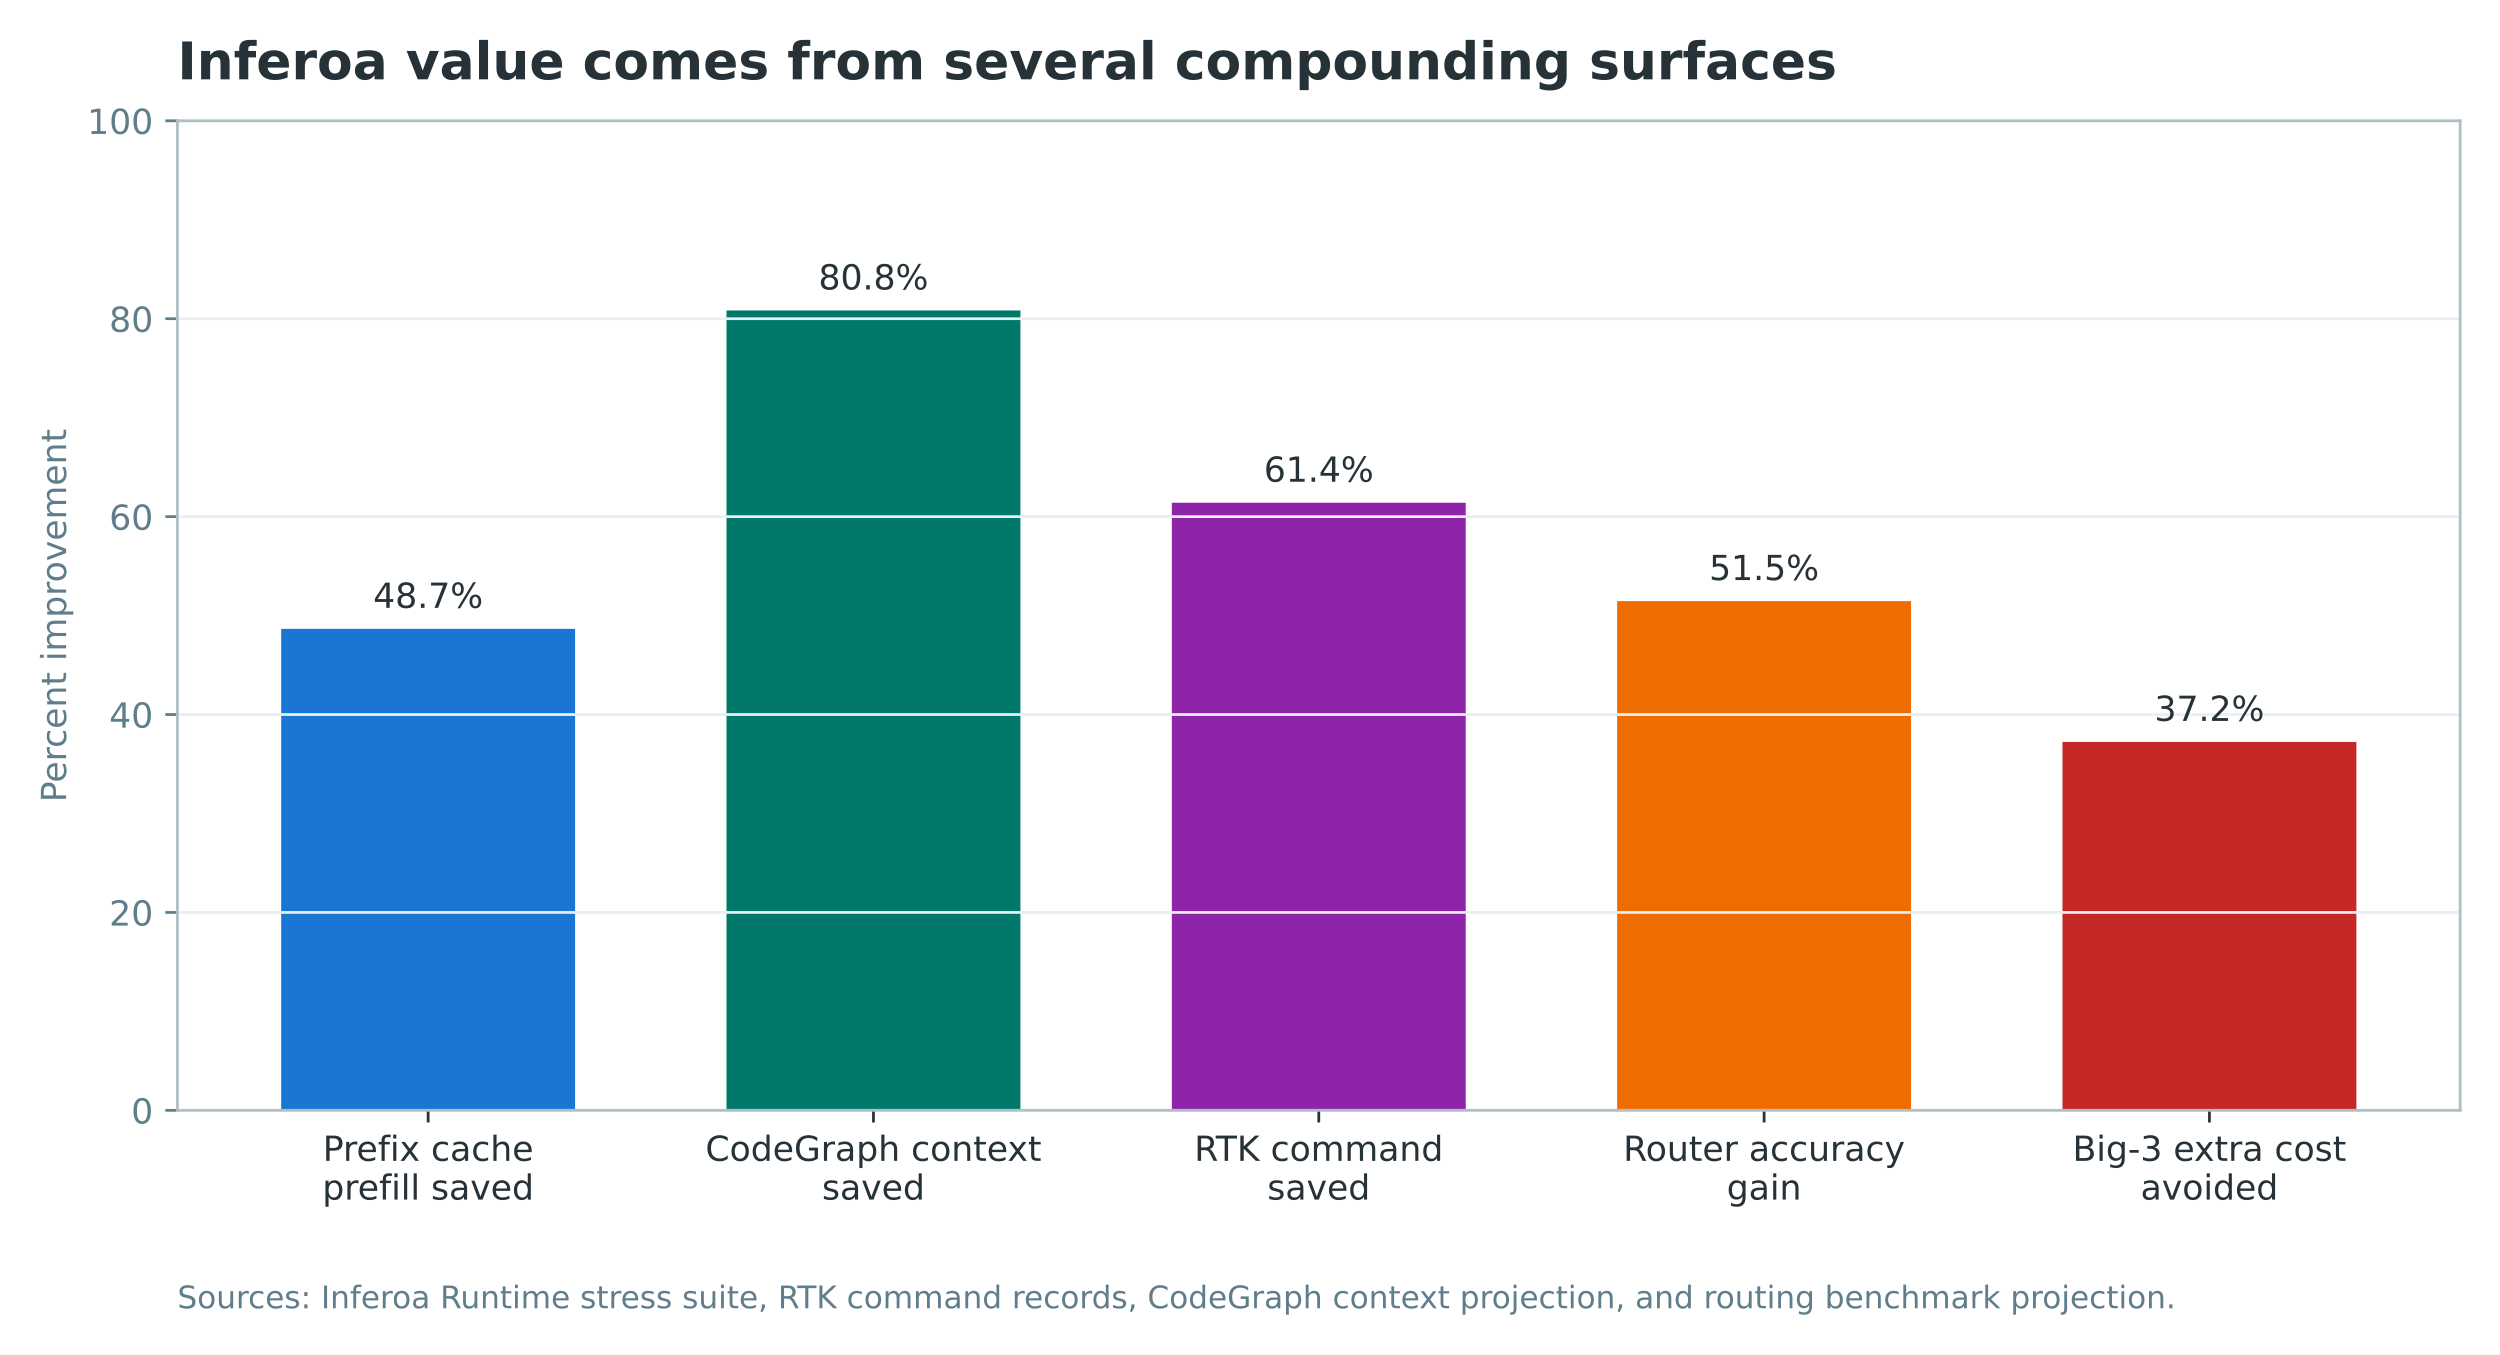
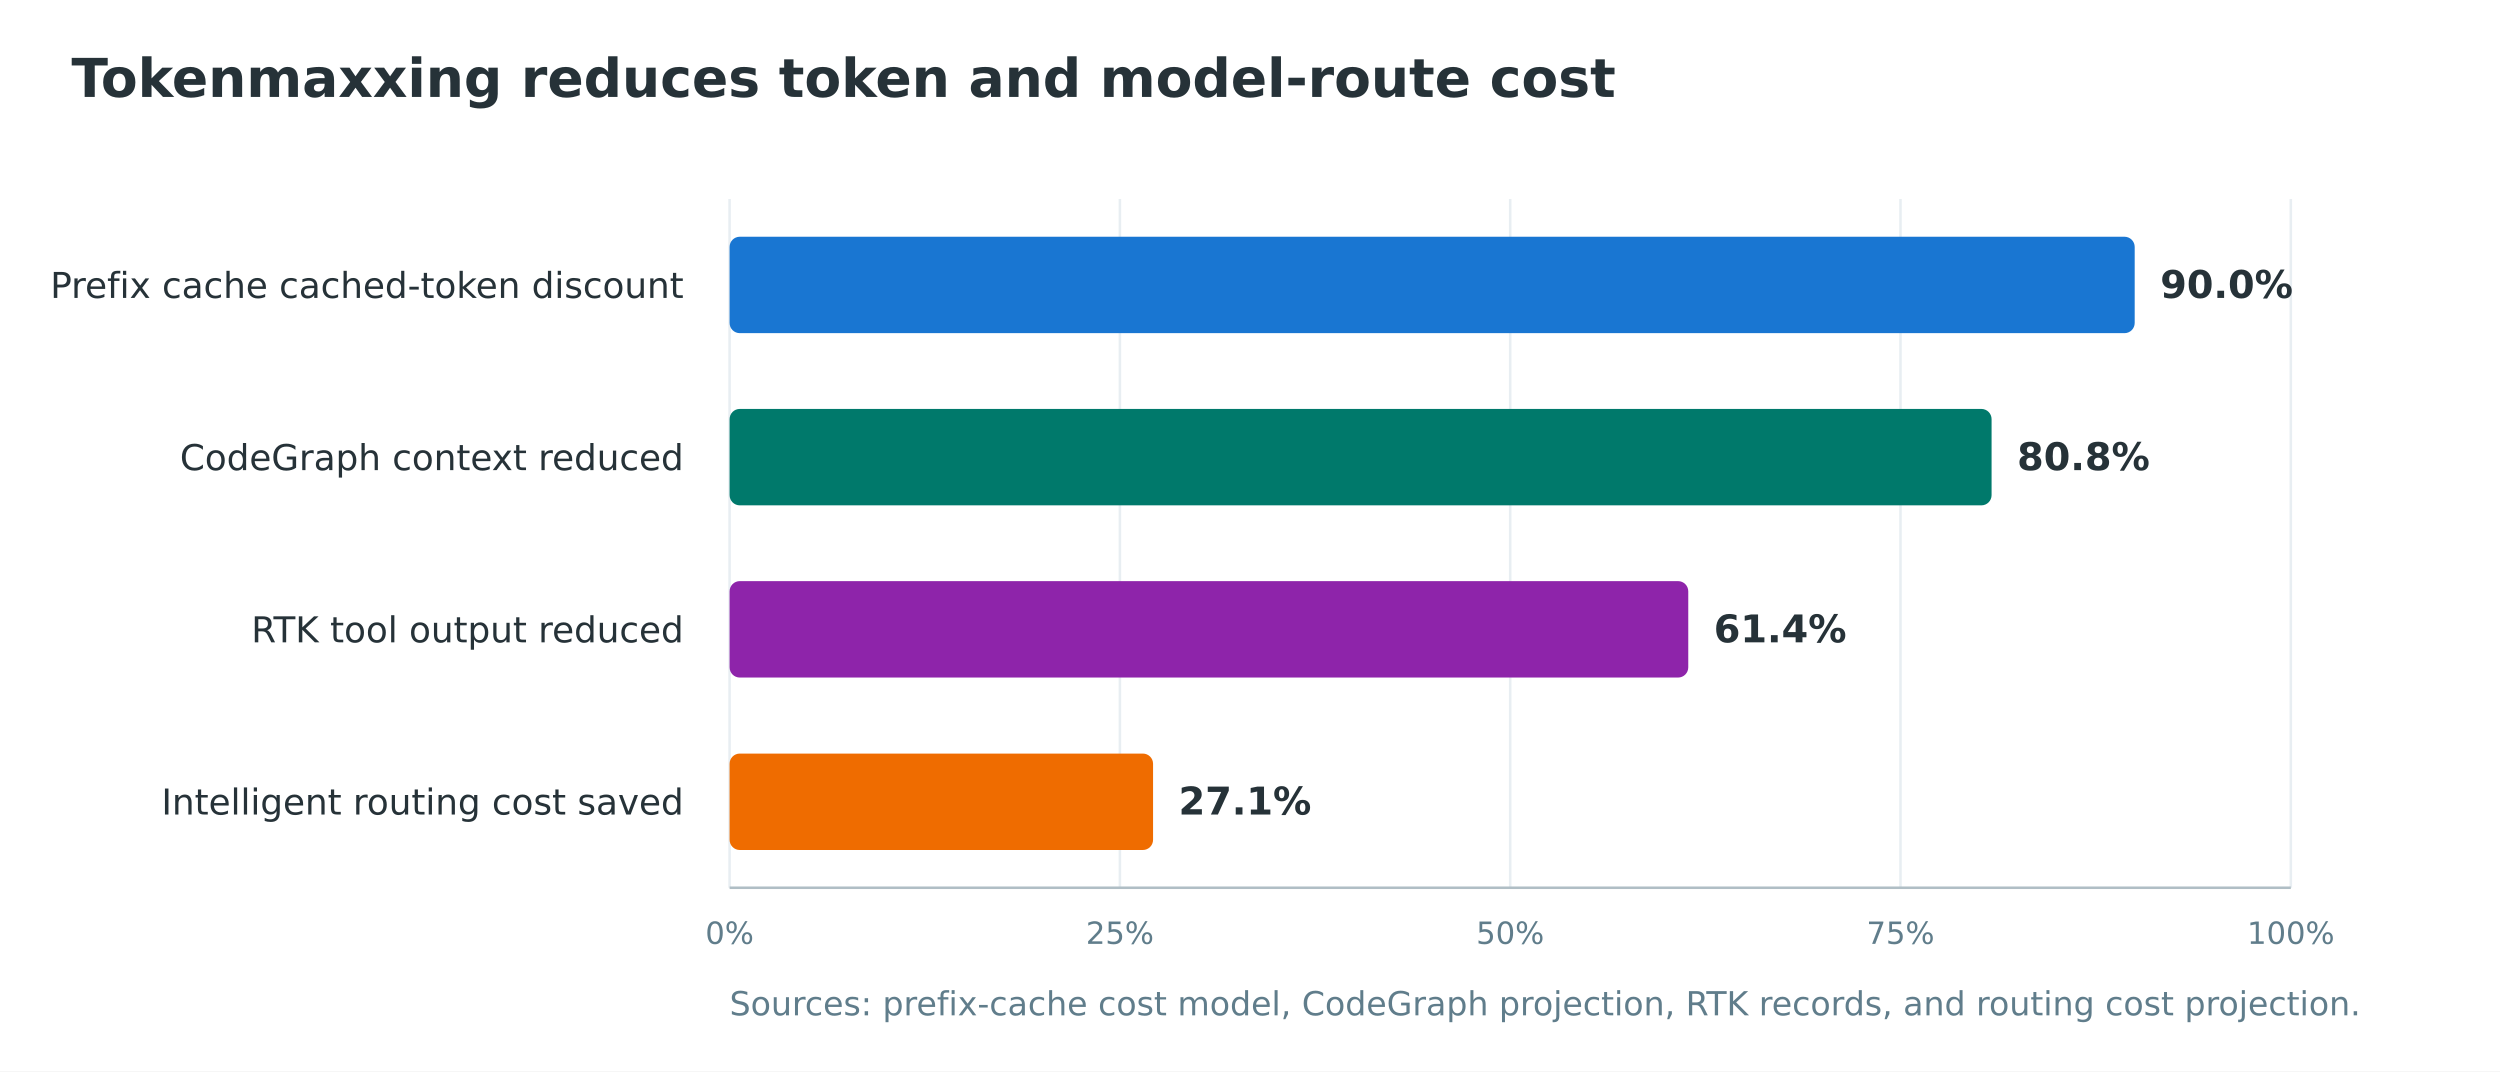
- <svg xmlns="http://www.w3.org/2000/svg" xmlns:xlink="http://www.w3.org/1999/xlink" width="722.64pt" height="391.552pt" viewBox="0 0 722.64 391.552" version="1.1">
-   <defs>
-     <style type="text/css">*{stroke-linejoin: round; stroke-linecap: butt}</style>
-   </defs>
-   <g id="figure_1">
-     <g id="patch_1">
-       <path d="M 0 391.552 L 722.64 391.552 L 722.64 -0 L 0 -0 z " style="fill: #ffffff" />
-     </g>
-     <g id="axes_1">
-       <g id="patch_2">
-         <path d="M 51.286 320.953 L 711.12 320.953 L 711.12 34.918 L 51.286 34.918 z " style="fill: #ffffff" />
-       </g>
-       <g id="patch_3">
-         <path d="M 81.278 320.953 L 166.235 320.953 L 166.235 181.783 L 81.278 181.783 z " clip-path="url(#p238f5746de)" style="fill: #1976d2" />
-       </g>
-       <g id="patch_4">
-         <path d="M 210.001 320.953 L 294.958 320.953 L 294.958 89.751 L 210.001 89.751 z " clip-path="url(#p238f5746de)" style="fill: #00796b" />
-       </g>
-       <g id="patch_5">
-         <path d="M 338.724 320.953 L 423.681 320.953 L 423.681 145.323 L 338.724 145.323 z " clip-path="url(#p238f5746de)" style="fill: #8e24aa" />
-       </g>
-       <g id="patch_6">
-         <path d="M 467.447 320.953 L 552.404 320.953 L 552.404 173.757 L 467.447 173.757 z " clip-path="url(#p238f5746de)" style="fill: #ef6c00" />
-       </g>
-       <g id="patch_7">
-         <path d="M 596.17 320.953 L 681.127 320.953 L 681.127 214.465 L 596.17 214.465 z " clip-path="url(#p238f5746de)" style="fill: #c62828" />
-       </g>
-       <g id="matplotlib.axis_1">
-         <g id="xtick_1">
-           <g id="line2d_1">
-             <defs>
-               <path id="mc662c2ffd4" d="M 0 0 L 0 3.5 " style="stroke: #263238; stroke-width: 0.8" />
-             </defs>
-             <g>
-               <use xlink:href="#mc662c2ffd4" x="123.757" y="320.953" style="fill: #263238; stroke: #263238; stroke-width: 0.8" />
-             </g>
-           </g>
-           <g id="text_1">
-             <text style="font-size: 10px; font-family: 'DejaVu Sans'; fill: #263238" transform="translate(93.30431 335.5517)">Prefix cache</text>
-             <text style="font-size: 10px; font-family: 'DejaVu Sans'; fill: #263238" transform="translate(93.16759 346.7495)">prefill saved</text>
-           </g>
-         </g>
-         <g id="xtick_2">
-           <g id="line2d_2">
-             <g>
-               <use xlink:href="#mc662c2ffd4" x="252.48" y="320.953" style="fill: #263238; stroke: #263238; stroke-width: 0.8" />
-             </g>
-           </g>
-           <g id="text_2">
-             <text style="font-size: 10px; font-family: 'DejaVu Sans'; fill: #263238" transform="translate(203.9062 335.5517)">CodeGraph context</text>
-             <text style="font-size: 10px; font-family: 'DejaVu Sans'; fill: #263238" transform="translate(237.6007 346.7495)">saved</text>
-           </g>
-         </g>
-         <g id="xtick_3">
-           <g id="line2d_3">
-             <g>
-               <use xlink:href="#mc662c2ffd4" x="381.203" y="320.953" style="fill: #263238; stroke: #263238; stroke-width: 0.8" />
-             </g>
-           </g>
-           <g id="text_3">
-             <text style="font-size: 10px; font-family: 'DejaVu Sans'; fill: #263238" transform="translate(345.2127 335.5517)">RTK command</text>
-             <text style="font-size: 10px; font-family: 'DejaVu Sans'; fill: #263238" transform="translate(366.3237 346.7495)">saved</text>
-           </g>
-         </g>
-         <g id="xtick_4">
-           <g id="line2d_4">
-             <g>
-               <use xlink:href="#mc662c2ffd4" x="509.926" y="320.953" style="fill: #263238; stroke: #263238; stroke-width: 0.8" />
-             </g>
-           </g>
-           <g id="text_4">
-             <text style="font-size: 10px; font-family: 'DejaVu Sans'; fill: #263238" transform="translate(469.2076 335.5517)">Router accuracy</text>
-             <text style="font-size: 10px; font-family: 'DejaVu Sans'; fill: #263238" transform="translate(499.1294 346.7495)">gain</text>
-           </g>
-         </g>
-         <g id="xtick_5">
-           <g id="line2d_5">
-             <g>
-               <use xlink:href="#mc662c2ffd4" x="638.648" y="320.953" style="fill: #263238; stroke: #263238; stroke-width: 0.8" />
-             </g>
-           </g>
-           <g id="text_5">
-             <text style="font-size: 10px; font-family: 'DejaVu Sans'; fill: #263238" transform="translate(599.0899 335.5517)">Big-3 extra cost</text>
-             <text style="font-size: 10px; font-family: 'DejaVu Sans'; fill: #263238" transform="translate(618.7516 346.7495)">avoided</text>
-           </g>
-         </g>
-       </g>
-       <g id="matplotlib.axis_2">
-         <g id="ytick_1">
-           <g id="line2d_6">
-             <path d="M 51.286 320.953 L 711.12 320.953 " clip-path="url(#p238f5746de)" style="fill: none; stroke: #e8eef2; stroke-width: 0.8; stroke-linecap: square" />
-           </g>
-           <g id="line2d_7">
-             <defs>
-               <path id="m135768b59b" d="M 0 0 L -3.5 0 " style="stroke: #607d8b; stroke-width: 0.8" />
-             </defs>
-             <g>
-               <use xlink:href="#m135768b59b" x="51.286" y="320.953" style="fill: #607d8b; stroke: #607d8b; stroke-width: 0.8" />
-             </g>
-           </g>
-           <g id="text_6">
-             <text style="font-size: 10px; font-family: 'DejaVu Sans'; text-anchor: end; fill: #607d8b" x="44.286" y="324.753" transform="rotate(-0 44.28563 324.7525)">0</text>
-           </g>
-         </g>
-         <g id="ytick_2">
-           <g id="line2d_8">
-             <path d="M 51.286 263.746 L 711.12 263.746 " clip-path="url(#p238f5746de)" style="fill: none; stroke: #e8eef2; stroke-width: 0.8; stroke-linecap: square" />
-           </g>
-           <g id="line2d_9">
-             <g>
-               <use xlink:href="#m135768b59b" x="51.286" y="263.746" style="fill: #607d8b; stroke: #607d8b; stroke-width: 0.8" />
-             </g>
-           </g>
-           <g id="text_7">
-             <text style="font-size: 10px; font-family: 'DejaVu Sans'; text-anchor: end; fill: #607d8b" x="44.286" y="267.545" transform="rotate(-0 44.28563 267.5454)">20</text>
-           </g>
-         </g>
-         <g id="ytick_3">
-           <g id="line2d_10">
-             <path d="M 51.286 206.539 L 711.12 206.539 " clip-path="url(#p238f5746de)" style="fill: none; stroke: #e8eef2; stroke-width: 0.8; stroke-linecap: square" />
-           </g>
-           <g id="line2d_11">
-             <g>
-               <use xlink:href="#m135768b59b" x="51.286" y="206.539" style="fill: #607d8b; stroke: #607d8b; stroke-width: 0.8" />
-             </g>
-           </g>
-           <g id="text_8">
-             <text style="font-size: 10px; font-family: 'DejaVu Sans'; text-anchor: end; fill: #607d8b" x="44.286" y="210.338" transform="rotate(-0 44.28563 210.3383)">40</text>
-           </g>
-         </g>
-         <g id="ytick_4">
-           <g id="line2d_12">
-             <path d="M 51.286 149.332 L 711.12 149.332 " clip-path="url(#p238f5746de)" style="fill: none; stroke: #e8eef2; stroke-width: 0.8; stroke-linecap: square" />
-           </g>
-           <g id="line2d_13">
-             <g>
-               <use xlink:href="#m135768b59b" x="51.286" y="149.332" style="fill: #607d8b; stroke: #607d8b; stroke-width: 0.8" />
-             </g>
-           </g>
-           <g id="text_9">
-             <text style="font-size: 10px; font-family: 'DejaVu Sans'; text-anchor: end; fill: #607d8b" x="44.286" y="153.131" transform="rotate(-0 44.28563 153.1311)">60</text>
-           </g>
-         </g>
-         <g id="ytick_5">
-           <g id="line2d_14">
-             <path d="M 51.286 92.125 L 711.12 92.125 " clip-path="url(#p238f5746de)" style="fill: none; stroke: #e8eef2; stroke-width: 0.8; stroke-linecap: square" />
-           </g>
-           <g id="line2d_15">
-             <g>
-               <use xlink:href="#m135768b59b" x="51.286" y="92.125" style="fill: #607d8b; stroke: #607d8b; stroke-width: 0.8" />
-             </g>
-           </g>
-           <g id="text_10">
-             <text style="font-size: 10px; font-family: 'DejaVu Sans'; text-anchor: end; fill: #607d8b" x="44.286" y="95.924" transform="rotate(-0 44.28563 95.924)">80</text>
-           </g>
-         </g>
-         <g id="ytick_6">
-           <g id="line2d_16">
-             <path d="M 51.286 34.918 L 711.12 34.918 " clip-path="url(#p238f5746de)" style="fill: none; stroke: #e8eef2; stroke-width: 0.8; stroke-linecap: square" />
-           </g>
-           <g id="line2d_17">
-             <g>
-               <use xlink:href="#m135768b59b" x="51.286" y="34.918" style="fill: #607d8b; stroke: #607d8b; stroke-width: 0.8" />
-             </g>
-           </g>
-           <g id="text_11">
-             <text style="font-size: 10px; font-family: 'DejaVu Sans'; text-anchor: end; fill: #607d8b" x="44.286" y="38.717" transform="rotate(-0 44.28563 38.71688)">100</text>
-           </g>
-         </g>
-         <g id="text_12">
-           <text style="font-size: 10px; font-family: 'DejaVu Sans'; text-anchor: middle; fill: #607d8b" x="19.118" y="177.935" transform="rotate(-90 19.11844 177.9355)">Percent improvement</text>
-         </g>
-       </g>
-       <g id="patch_8">
-         <path d="M 51.286 320.953 L 51.286 34.918 " style="fill: none; stroke: #b0bec5; stroke-width: 0.8; stroke-linejoin: miter; stroke-linecap: square" />
-       </g>
-       <g id="patch_9">
-         <path d="M 711.12 320.953 L 711.12 34.918 " style="fill: none; stroke: #b0bec5; stroke-width: 0.8; stroke-linejoin: miter; stroke-linecap: square" />
-       </g>
-       <g id="patch_10">
-         <path d="M 51.286 320.953 L 711.12 320.953 " style="fill: none; stroke: #b0bec5; stroke-width: 0.8; stroke-linejoin: miter; stroke-linecap: square" />
-       </g>
-       <g id="patch_11">
-         <path d="M 51.286 34.918 L 711.12 34.918 " style="fill: none; stroke: #b0bec5; stroke-width: 0.8; stroke-linejoin: miter; stroke-linecap: square" />
-       </g>
-       <g id="text_13">
-         <text style="font-size: 10px; font-family: 'DejaVu Sans'; text-anchor: middle; fill: #263238" x="123.757" y="175.703" transform="rotate(-0 123.7567 175.7034)">48.7%</text>
-       </g>
-       <g id="text_14">
-         <text style="font-size: 10px; font-family: 'DejaVu Sans'; text-anchor: middle; fill: #263238" x="252.48" y="83.672" transform="rotate(-0 252.4796 83.67172)">80.8%</text>
-       </g>
-       <g id="text_15">
-         <text style="font-size: 10px; font-family: 'DejaVu Sans'; text-anchor: middle; fill: #263238" x="381.203" y="139.244" transform="rotate(-0 381.2026 139.2437)">61.4%</text>
-       </g>
-       <g id="text_16">
-         <text style="font-size: 10px; font-family: 'DejaVu Sans'; text-anchor: middle; fill: #263238" x="509.926" y="167.678" transform="rotate(-0 509.9255 167.6777)">51.5%</text>
-       </g>
-       <g id="text_17">
-         <text style="font-size: 10px; font-family: 'DejaVu Sans'; text-anchor: middle; fill: #263238" x="638.648" y="208.385" transform="rotate(-0 638.6485 208.3851)">37.2%</text>
-       </g>
-       <g id="text_18">
-         <text style="font-size: 9px; font-family: 'DejaVu Sans'; text-anchor: start; fill: #607d8b" x="51.286" y="378.16" transform="rotate(-0 51.28563 378.1604)">Sources: Inferoa Runtime stress suite, RTK command records, CodeGraph context projection, and routing benchmark projection.</text>
-       </g>
-       <g id="text_19">
-         <text style="font-weight: 700; font-size: 15px; font-family: 'DejaVu Sans'; text-anchor: start; fill: #263238" x="51.286" y="22.918" transform="rotate(-0 51.28563 22.91766)">Inferoa value comes from several compounding surfaces</text>
-       </g>
-     </g>
+ <svg xmlns="http://www.w3.org/2000/svg" width="980" height="420" viewBox="0 0 980 420" role="img" aria-labelledby="title desc">
+   <rect width="980" height="420" fill="#ffffff" />
+   <text x="28" y="38" font-family="DejaVu Sans, Arial, sans-serif" font-size="21" font-weight="700" fill="#263238">Tokenmaxxing reduces token and model-route cost</text>
+   <g font-family="DejaVu Sans, Arial, sans-serif">
+     <line x1="286" y1="78" x2="286" y2="348" stroke="#e8eef2" />
+     <text x="286" y="370" text-anchor="middle" font-size="12" fill="#607d8b">0%</text>
+     <line x1="439" y1="78" x2="439" y2="348" stroke="#e8eef2" />
+     <text x="439" y="370" text-anchor="middle" font-size="12" fill="#607d8b">25%</text>
+     <line x1="592" y1="78" x2="592" y2="348" stroke="#e8eef2" />
+     <text x="592" y="370" text-anchor="middle" font-size="12" fill="#607d8b">50%</text>
+     <line x1="745" y1="78" x2="745" y2="348" stroke="#e8eef2" />
+     <text x="745" y="370" text-anchor="middle" font-size="12" fill="#607d8b">75%</text>
+     <line x1="898" y1="78" x2="898" y2="348" stroke="#e8eef2" />
+     <text x="898" y="370" text-anchor="middle" font-size="12" fill="#607d8b">100%</text>
  </g>
-   <defs>
-     <clipPath id="p238f5746de">
-       <rect x="51.286" y="34.918" width="659.834" height="286.036" />
-     </clipPath>
-   </defs>
+   <line x1="286" y1="348" x2="898" y2="348" stroke="#b0bec5" />
+   <g font-family="DejaVu Sans, Arial, sans-serif">
+     <text x="268" y="116.8" text-anchor="end" font-size="14" fill="#263238">Prefix cache cached-token discount</text>
+     <rect x="286" y="92.8" width="550.8" height="37.8" rx="4" fill="#1976d2" />
+     <text x="846.8" y="116.8" font-size="15" font-weight="700" fill="#263238">90.0%</text>
+     <text x="268" y="184.3" text-anchor="end" font-size="14" fill="#263238">CodeGraph context reduced</text>
+     <rect x="286" y="160.3" width="494.7" height="37.8" rx="4" fill="#00796b" />
+     <text x="790.7" y="184.3" font-size="15" font-weight="700" fill="#263238">80.8%</text>
+     <text x="268" y="251.8" text-anchor="end" font-size="14" fill="#263238">RTK tool output reduced</text>
+     <rect x="286" y="227.8" width="375.8" height="37.8" rx="4" fill="#8e24aa" />
+     <text x="671.8" y="251.8" font-size="15" font-weight="700" fill="#263238">61.4%</text>
+     <text x="268" y="319.3" text-anchor="end" font-size="14" fill="#263238">Intelligent routing cost saved</text>
+     <rect x="286" y="295.4" width="166.0" height="37.8" rx="4" fill="#ef6c00" />
+     <text x="462.0" y="319.3" font-size="15" font-weight="700" fill="#263238">27.1%</text>
+   </g>
+   <text x="286" y="398" font-family="DejaVu Sans, Arial, sans-serif" font-size="13" fill="#607d8b">Sources: prefix-cache cost model, CodeGraph projection, RTK records, and routing cost projection.</text>
</svg>
